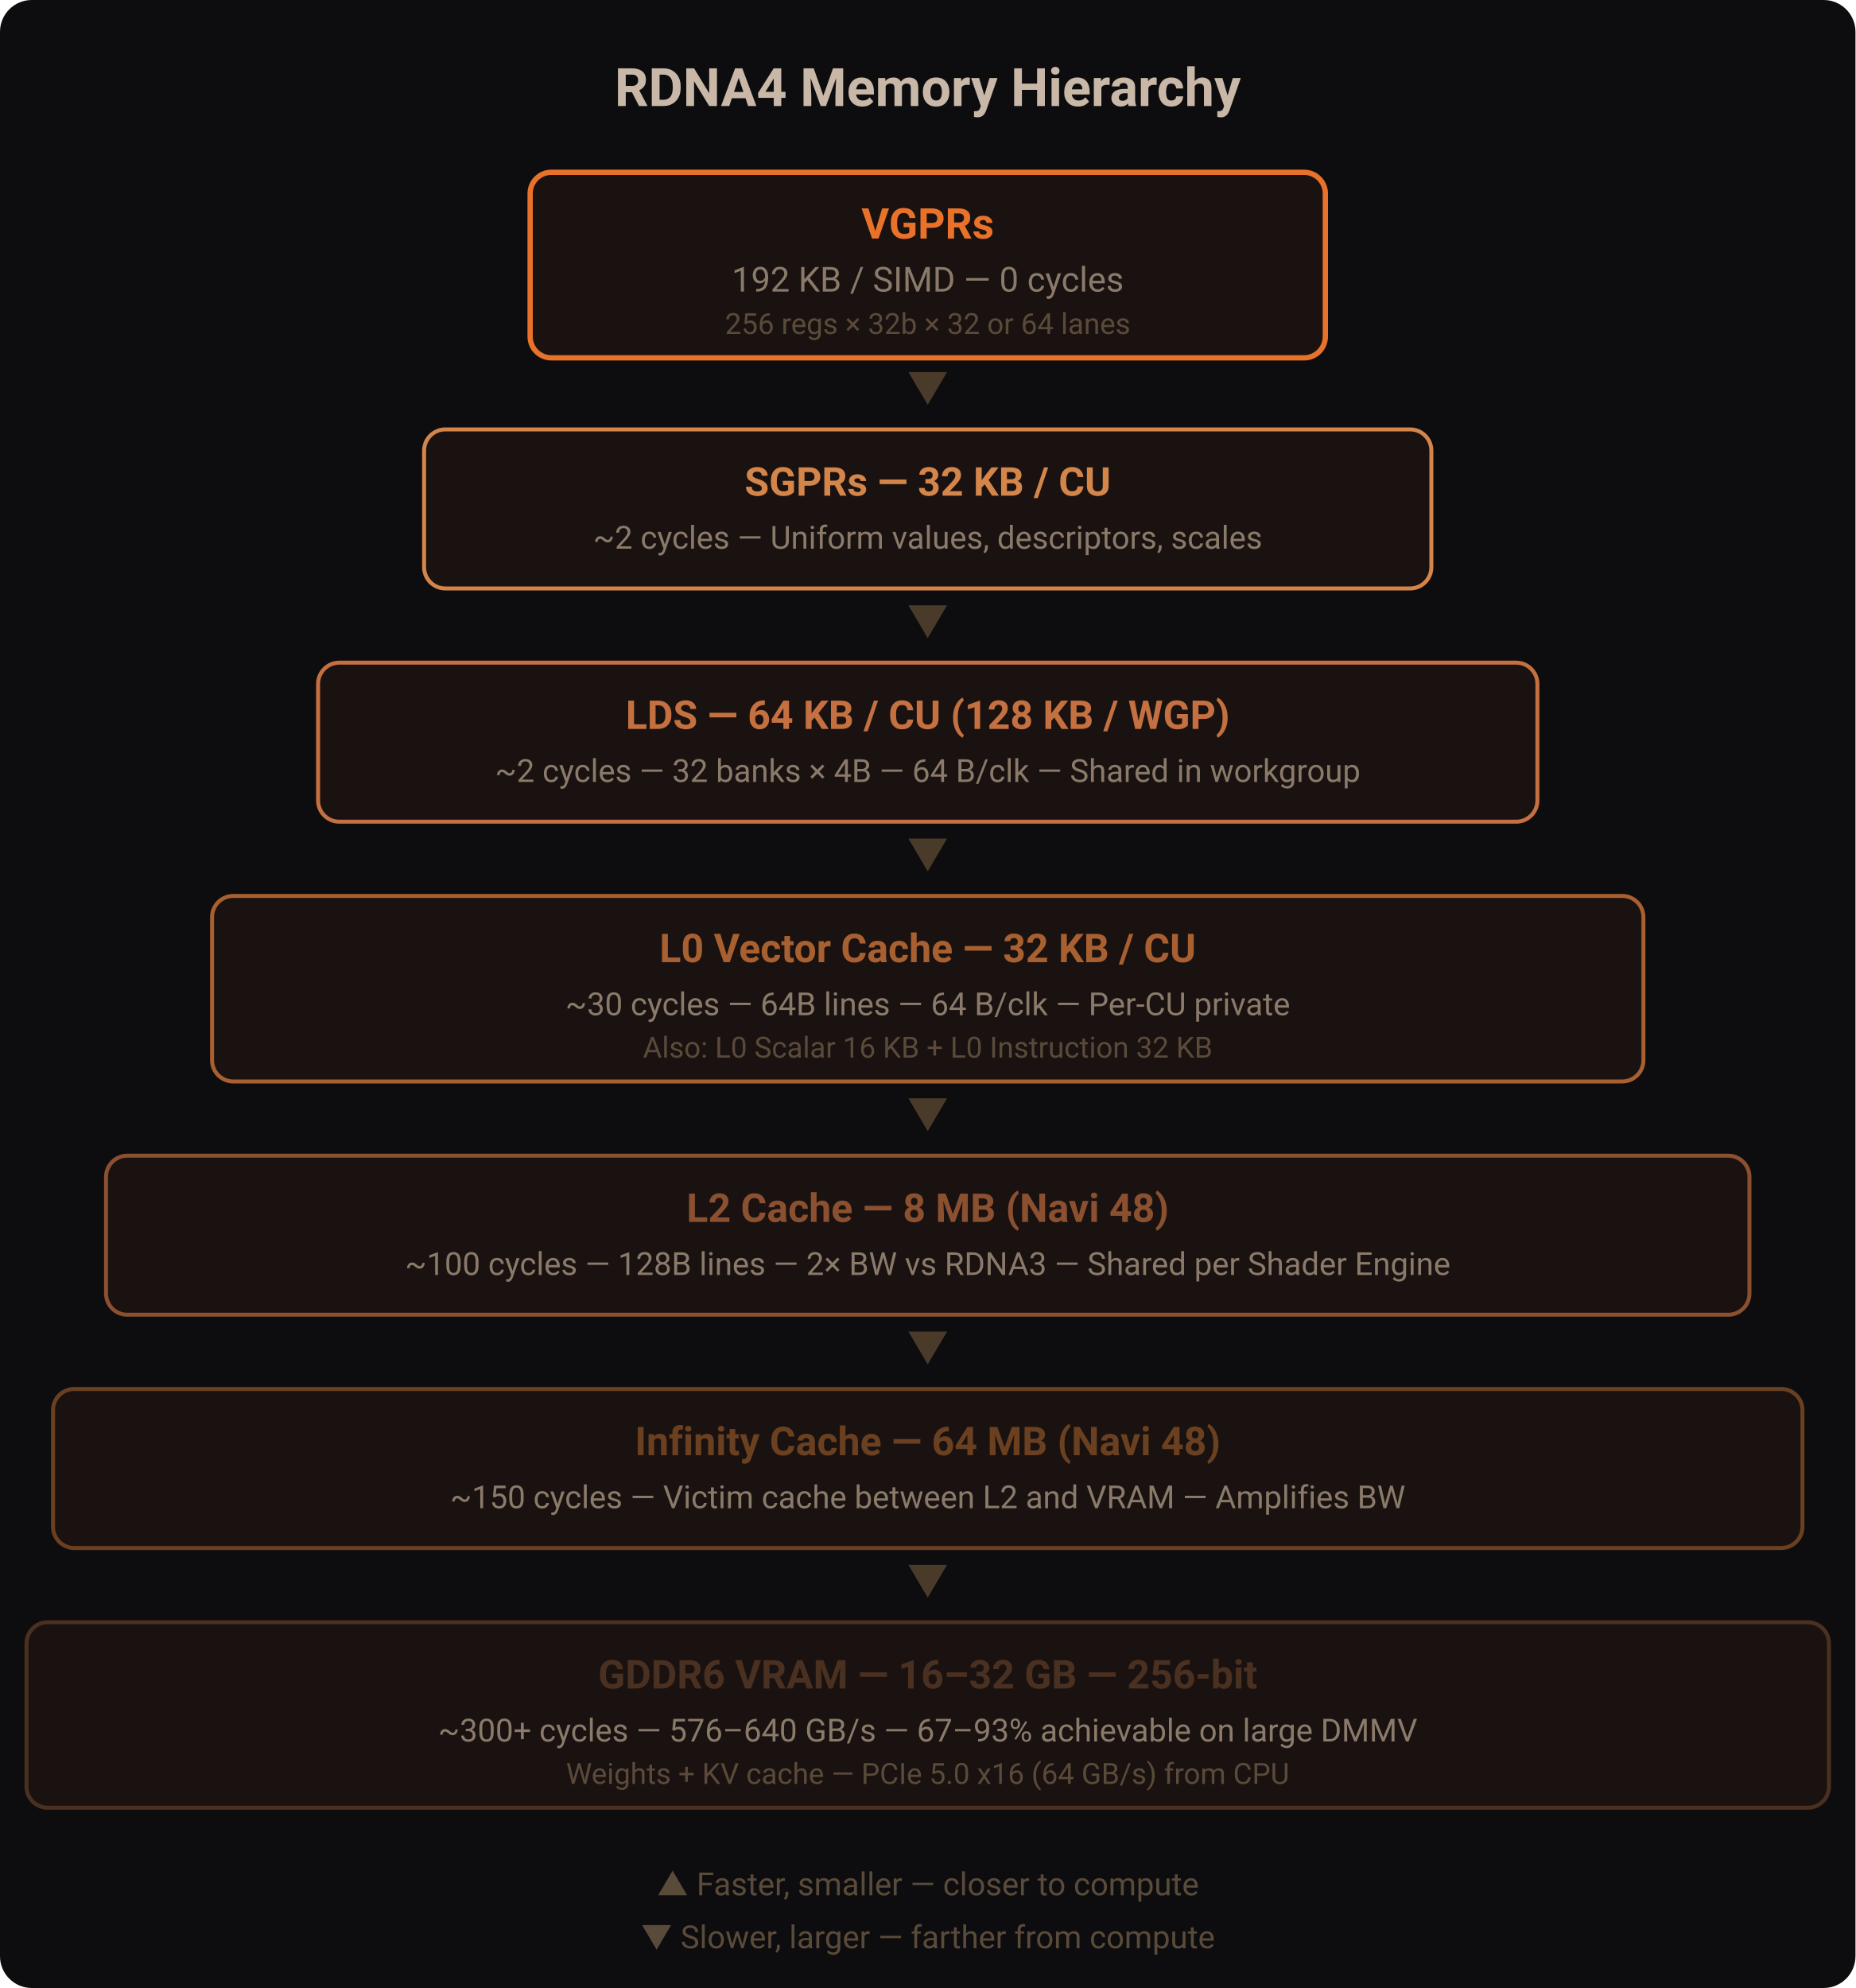
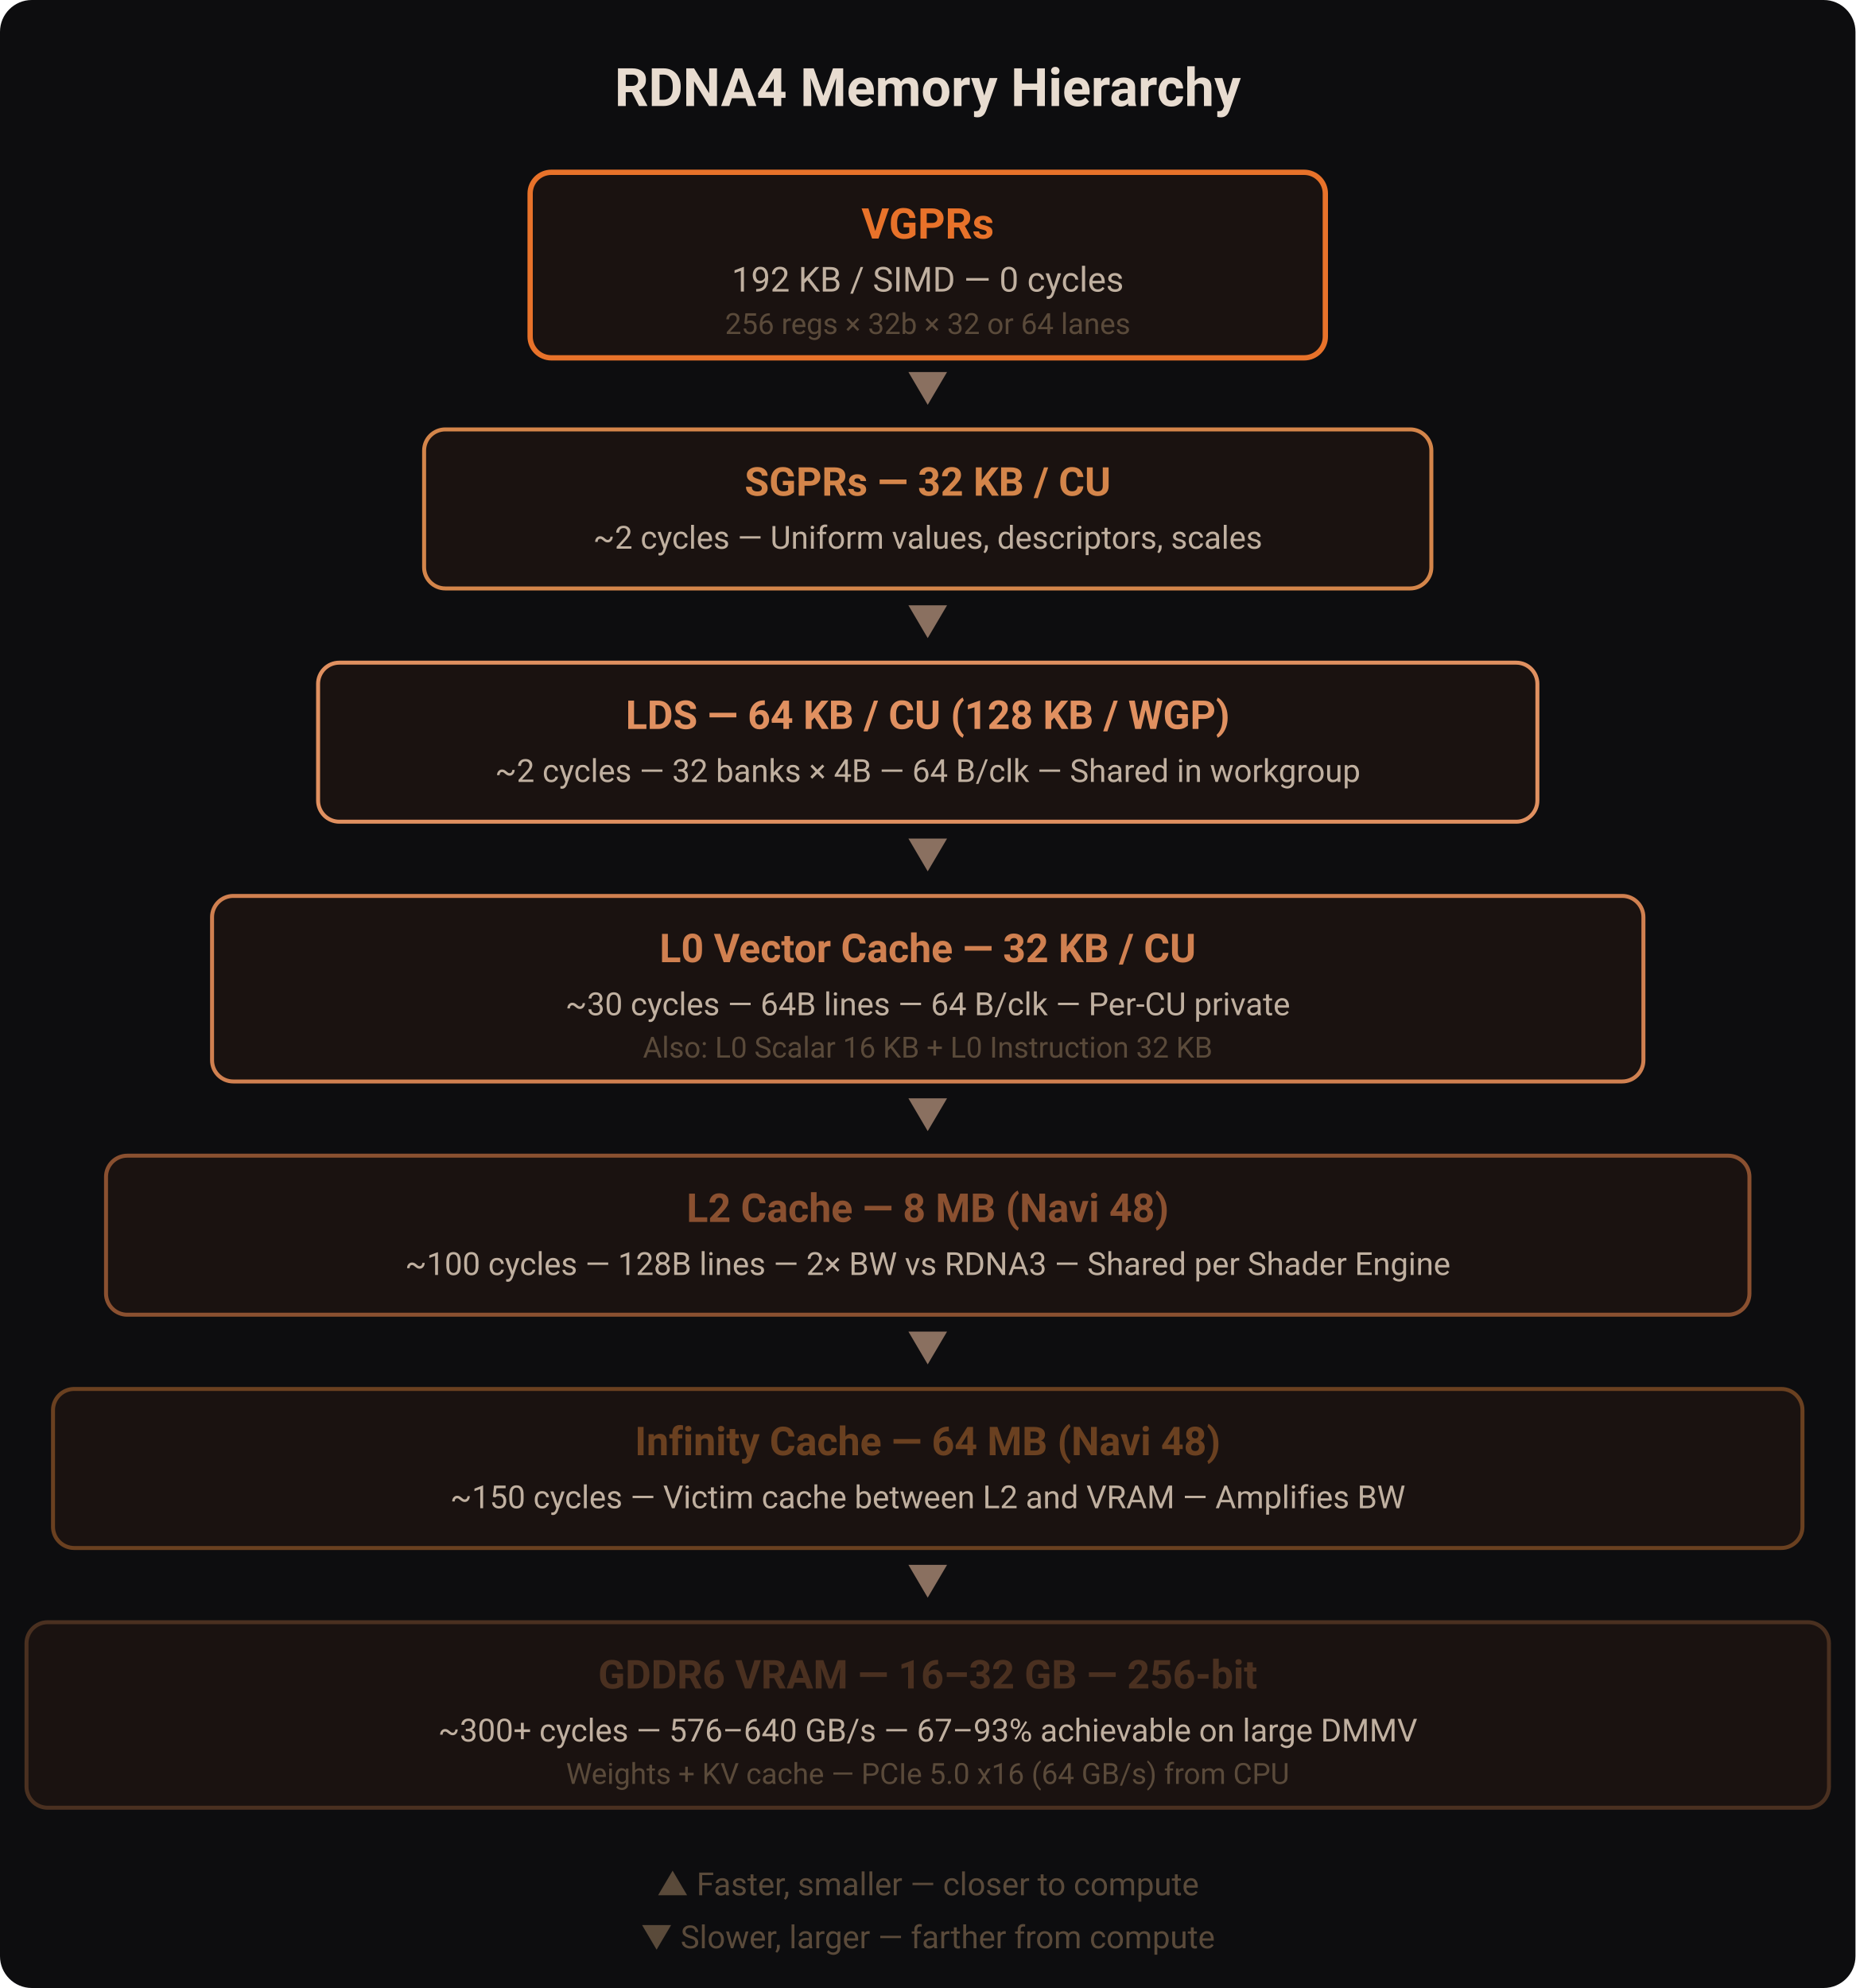
<svg xmlns="http://www.w3.org/2000/svg" viewBox="0 0 700 750" font-family="-apple-system,BlinkMacSystemFont,'Segoe UI',Roboto,sans-serif">
  <rect width="700" height="750" rx="12" fill="#0d0d0f" />
-   <text x="350" y="40" text-anchor="middle" fill="#c9b8a8" font-size="20" font-weight="700">RDNA4 Memory Hierarchy</text>
+   <text x="350" y="40" text-anchor="middle" fill="#e8dcd0" font-size="20" font-weight="700">RDNA4 Memory Hierarchy</text>
  <rect x="200" y="65" width="300" height="70" rx="8" fill="#1a1210" stroke="#e8722a" stroke-width="2" />
  <text x="350" y="90" text-anchor="middle" fill="#e8722a" font-size="16" font-weight="700">VGPRs</text>
-   <text x="350" y="110" text-anchor="middle" fill="#8a7a6a" font-size="13">192 KB / SIMD — 0 cycles</text>
+   <text x="350" y="110" text-anchor="middle" fill="#c0b0a0" font-size="13">192 KB / SIMD — 0 cycles</text>
  <text x="350" y="126" text-anchor="middle" fill="#5a4a3a" font-size="11">256 regs × 32b × 32 or 64 lanes</text>
-   <text x="350" y="152" text-anchor="middle" fill="#4a3a2a" font-size="16">▼</text>
+   <text x="350" y="152" text-anchor="middle" fill="#8a7060" font-size="16">▼</text>
  <rect x="160" y="162" width="380" height="60" rx="8" fill="#1a1210" stroke="#d4854a" stroke-width="1.5" />
  <text x="350" y="187" text-anchor="middle" fill="#d4854a" font-size="15" font-weight="700">SGPRs — 32 KB / CU</text>
-   <text x="350" y="207" text-anchor="middle" fill="#8a7a6a" font-size="12">~2 cycles — Uniform values, descriptors, scales</text>
-   <text x="350" y="240" text-anchor="middle" fill="#4a3a2a" font-size="16">▼</text>
-   <rect x="120" y="250" width="460" height="60" rx="8" fill="#1a1210" stroke="#c47040" stroke-width="1.5" />
-   <text x="350" y="275" text-anchor="middle" fill="#c47040" font-size="15" font-weight="700">LDS — 64 KB / CU (128 KB / WGP)</text>
-   <text x="350" y="295" text-anchor="middle" fill="#8a7a6a" font-size="12">~2 cycles — 32 banks × 4B — 64 B/clk — Shared in workgroup</text>
-   <text x="350" y="328" text-anchor="middle" fill="#4a3a2a" font-size="16">▼</text>
-   <rect x="80" y="338" width="540" height="70" rx="8" fill="#1a1210" stroke="#a86030" stroke-width="1.5" />
-   <text x="350" y="363" text-anchor="middle" fill="#a86030" font-size="15" font-weight="700">L0 Vector Cache — 32 KB / CU</text>
-   <text x="350" y="383" text-anchor="middle" fill="#8a7a6a" font-size="12">~30 cycles — 64B lines — 64 B/clk — Per-CU private</text>
+   <text x="350" y="207" text-anchor="middle" fill="#c0b0a0" font-size="12">~2 cycles — Uniform values, descriptors, scales</text>
+   <text x="350" y="240" text-anchor="middle" fill="#8a7060" font-size="16">▼</text>
+   <rect x="120" y="250" width="460" height="60" rx="8" fill="#1a1210" stroke="#e09060" stroke-width="1.5" />
+   <text x="350" y="275" text-anchor="middle" fill="#e09060" font-size="15" font-weight="700">LDS — 64 KB / CU (128 KB / WGP)</text>
+   <text x="350" y="295" text-anchor="middle" fill="#c0b0a0" font-size="12">~2 cycles — 32 banks × 4B — 64 B/clk — Shared in workgroup</text>
+   <text x="350" y="328" text-anchor="middle" fill="#8a7060" font-size="16">▼</text>
+   <rect x="80" y="338" width="540" height="70" rx="8" fill="#1a1210" stroke="#d08050" stroke-width="1.5" />
+   <text x="350" y="363" text-anchor="middle" fill="#d08050" font-size="15" font-weight="700">L0 Vector Cache — 32 KB / CU</text>
+   <text x="350" y="383" text-anchor="middle" fill="#c0b0a0" font-size="12">~30 cycles — 64B lines — 64 B/clk — Per-CU private</text>
  <text x="350" y="399" text-anchor="middle" fill="#5a4a3a" font-size="11">Also: L0 Scalar 16 KB + L0 Instruction 32 KB</text>
-   <text x="350" y="426" text-anchor="middle" fill="#4a3a2a" font-size="16">▼</text>
+   <text x="350" y="426" text-anchor="middle" fill="#8a7060" font-size="16">▼</text>
  <rect x="40" y="436" width="620" height="60" rx="8" fill="#1a1210" stroke="#8a5030" stroke-width="1.5" />
  <text x="350" y="461" text-anchor="middle" fill="#8a5030" font-size="15" font-weight="700">L2 Cache — 8 MB (Navi 48)</text>
-   <text x="350" y="481" text-anchor="middle" fill="#8a7a6a" font-size="12">~100 cycles — 128B lines — 2× BW vs RDNA3 — Shared per Shader Engine</text>
-   <text x="350" y="514" text-anchor="middle" fill="#4a3a2a" font-size="16">▼</text>
+   <text x="350" y="481" text-anchor="middle" fill="#c0b0a0" font-size="12">~100 cycles — 128B lines — 2× BW vs RDNA3 — Shared per Shader Engine</text>
+   <text x="350" y="514" text-anchor="middle" fill="#8a7060" font-size="16">▼</text>
  <rect x="20" y="524" width="660" height="60" rx="8" fill="#1a1210" stroke="#6a4020" stroke-width="1.5" />
  <text x="350" y="549" text-anchor="middle" fill="#6a4020" font-size="15" font-weight="700">Infinity Cache — 64 MB (Navi 48)</text>
-   <text x="350" y="569" text-anchor="middle" fill="#8a7a6a" font-size="12">~150 cycles — Victim cache between L2 and VRAM — Amplifies BW</text>
-   <text x="350" y="602" text-anchor="middle" fill="#4a3a2a" font-size="16">▼</text>
+   <text x="350" y="569" text-anchor="middle" fill="#c0b0a0" font-size="12">~150 cycles — Victim cache between L2 and VRAM — Amplifies BW</text>
+   <text x="350" y="602" text-anchor="middle" fill="#8a7060" font-size="16">▼</text>
  <rect x="10" y="612" width="680" height="70" rx="8" fill="#1a1210" stroke="#4a3020" stroke-width="1.5" />
  <text x="350" y="637" text-anchor="middle" fill="#4a3020" font-size="15" font-weight="700">GDDR6 VRAM — 16–32 GB — 256-bit</text>
-   <text x="350" y="657" text-anchor="middle" fill="#8a7a6a" font-size="12">~300+ cycles — 576–640 GB/s — 67–93% achievable on large DMMV</text>
+   <text x="350" y="657" text-anchor="middle" fill="#c0b0a0" font-size="12">~300+ cycles — 576–640 GB/s — 67–93% achievable on large DMMV</text>
  <text x="350" y="673" text-anchor="middle" fill="#5a4a3a" font-size="11">Weights + KV cache — PCIe 5.0 x16 (64 GB/s) from CPU</text>
  <text x="350" y="715" text-anchor="middle" fill="#5a4a3a" font-size="12">▲ Faster, smaller — closer to compute</text>
  <text x="350" y="735" text-anchor="middle" fill="#5a4a3a" font-size="12">▼ Slower, larger — farther from compute</text>
</svg>
